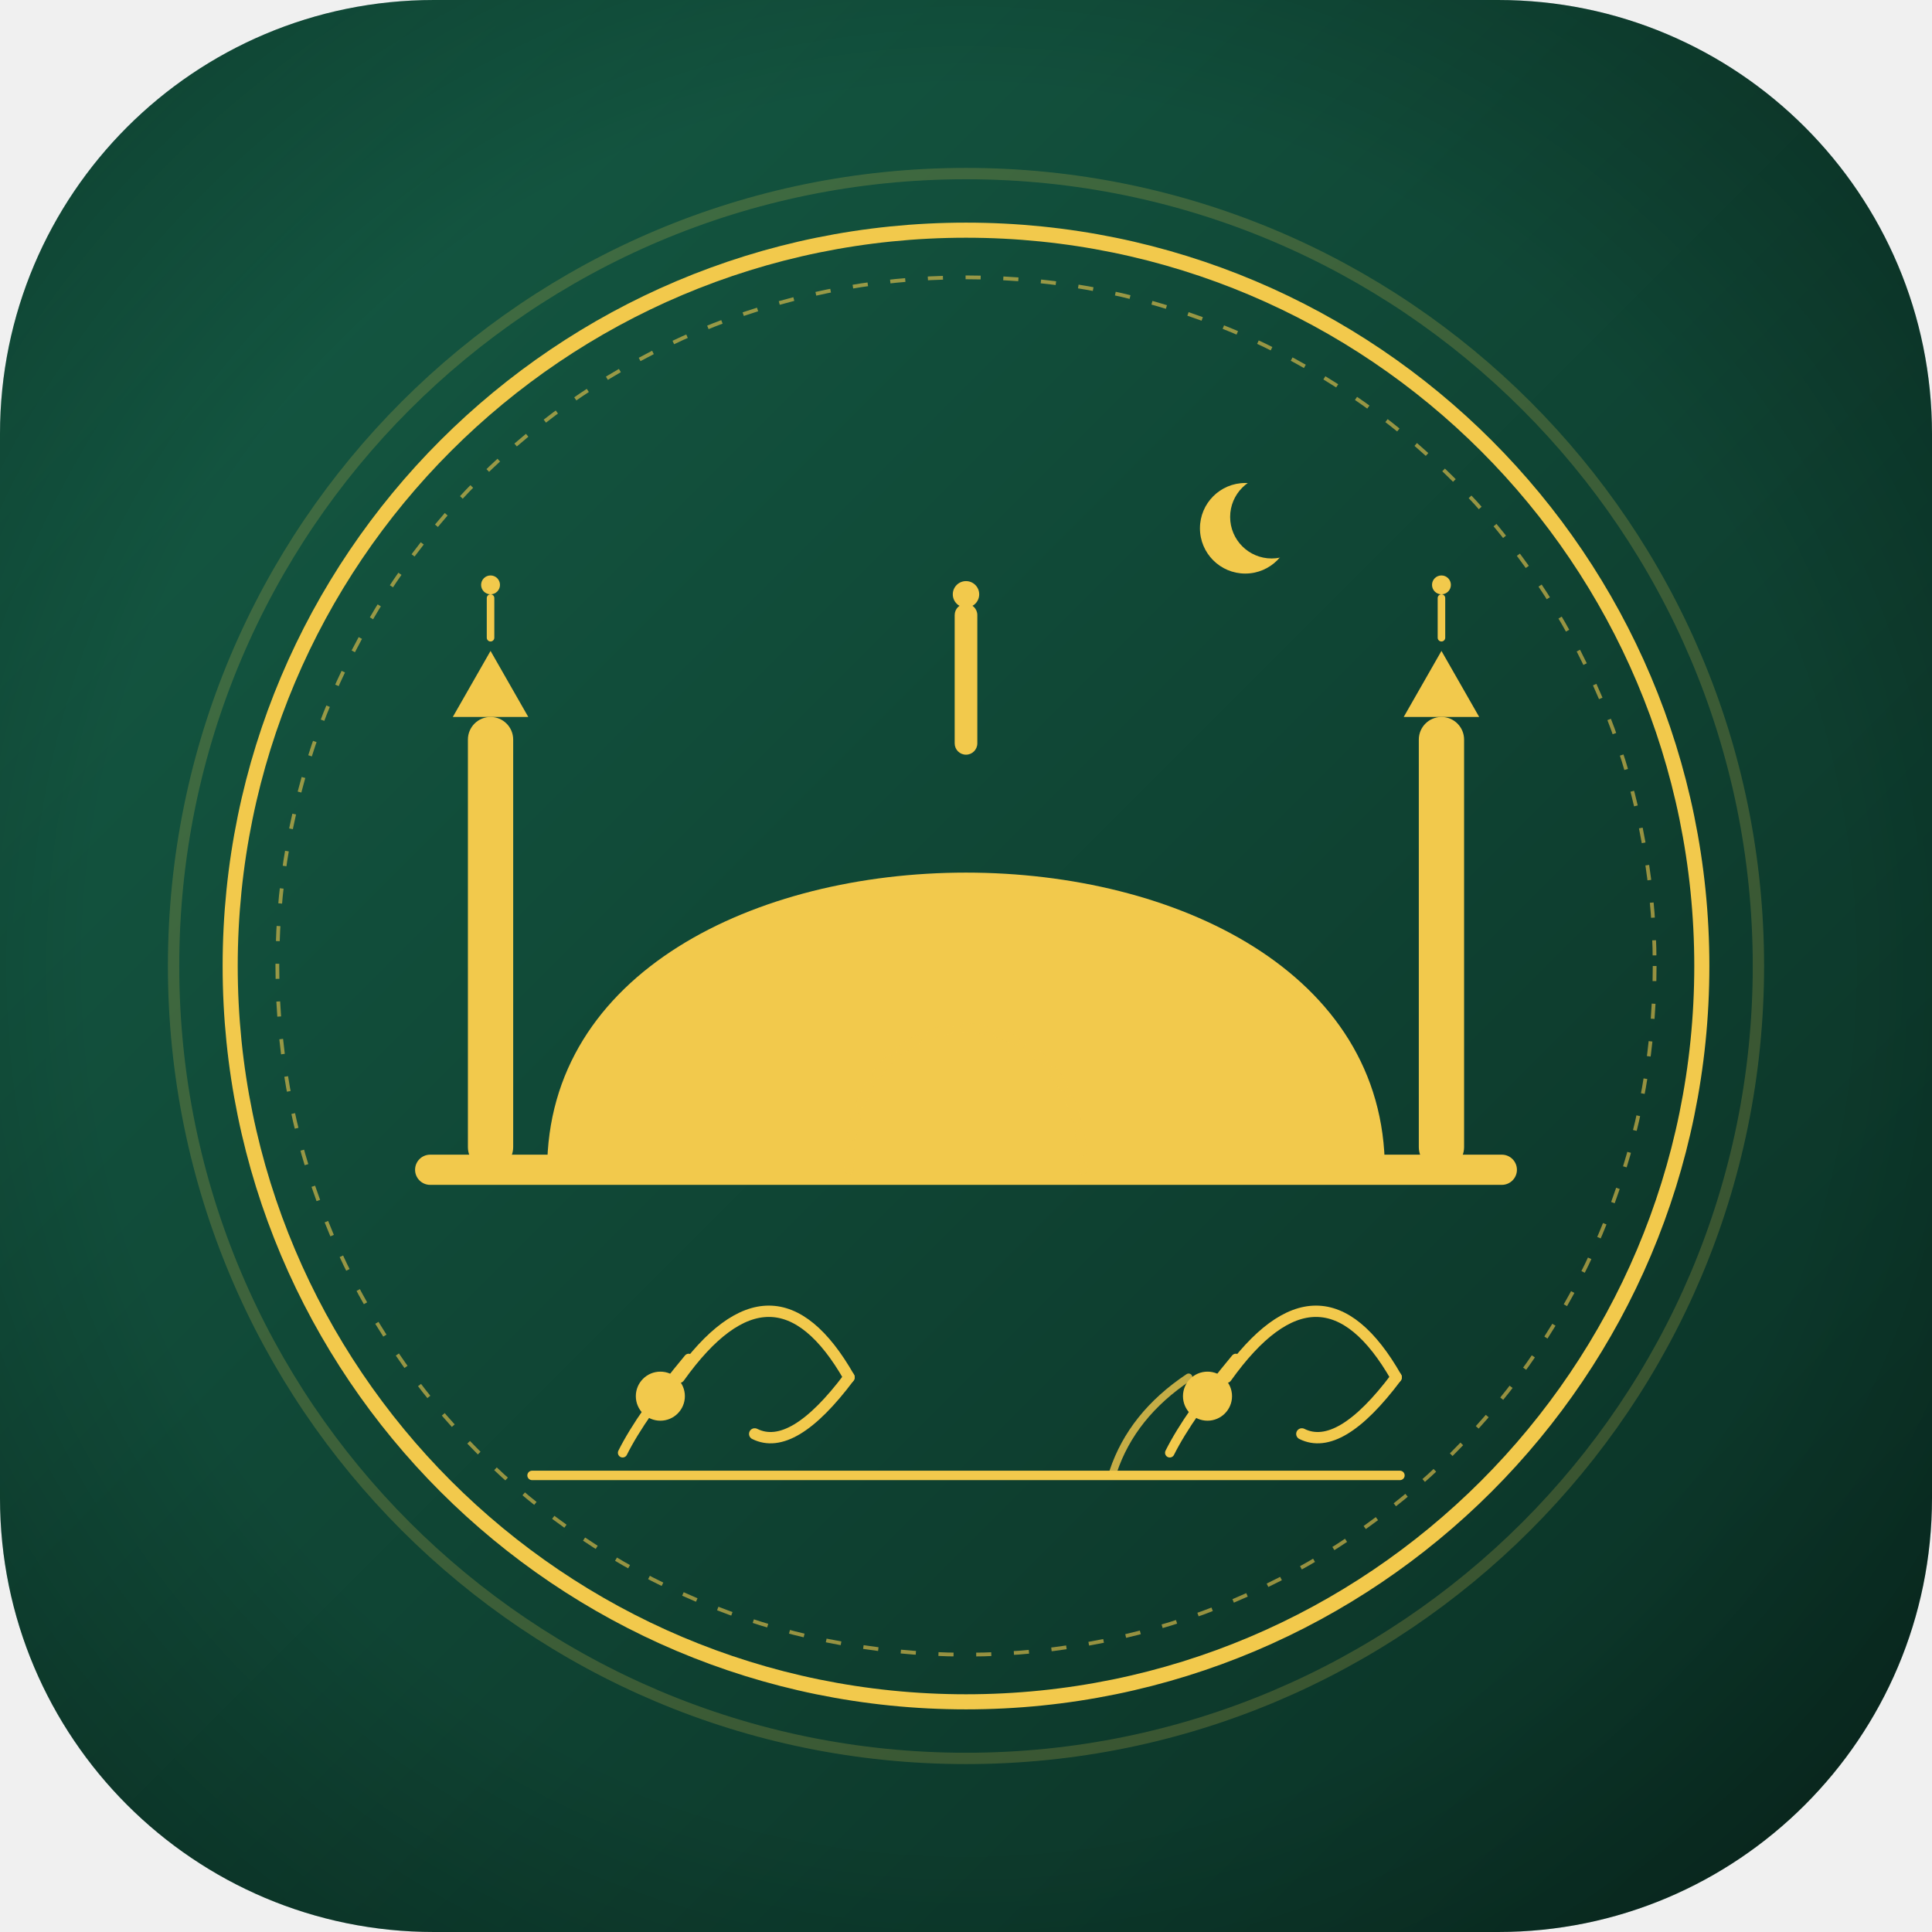
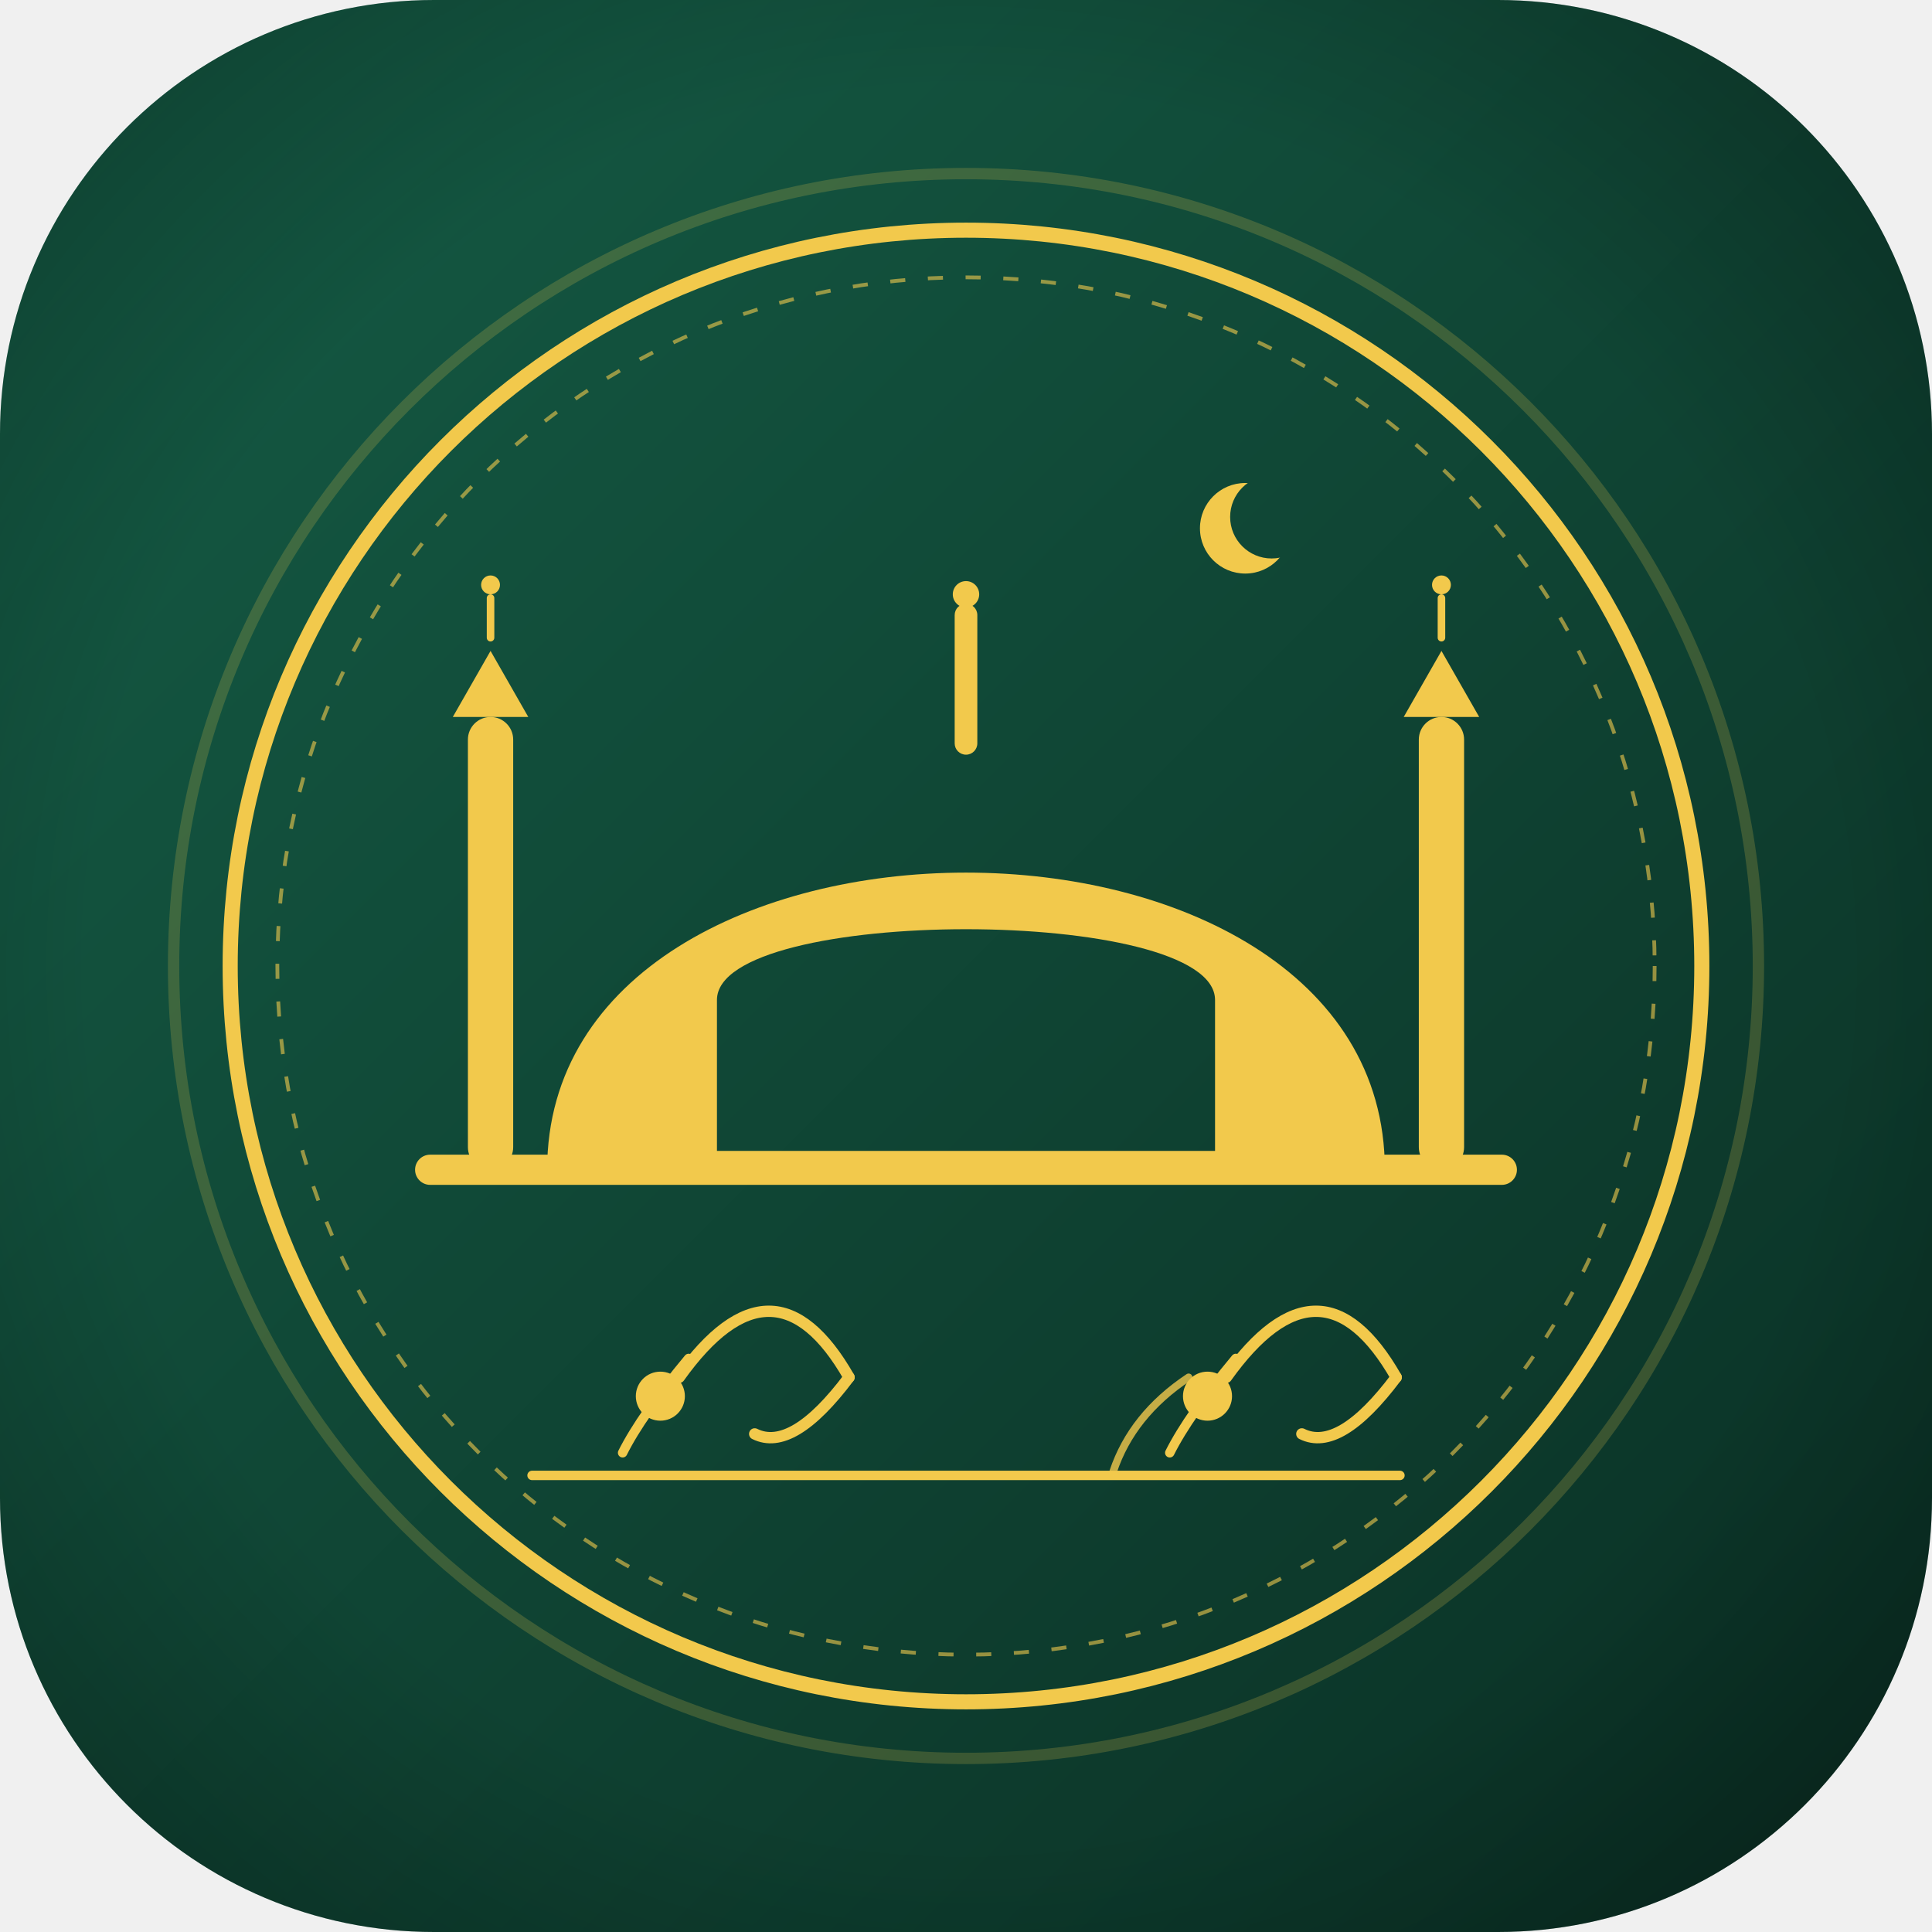
<svg xmlns="http://www.w3.org/2000/svg" viewBox="0 0 1024 1024" width="1024" height="1024">
  <defs>
    <linearGradient id="bgGrad" x1="0%" y1="0%" x2="100%" y2="100%">
      <stop offset="0%" stop-color="#155D46" />
      <stop offset="100%" stop-color="#0A2E23" />
    </linearGradient>
    <radialGradient id="vignette" cx="50%" cy="50%" r="75%">
      <stop offset="60%" stop-color="#000" stop-opacity="0" />
      <stop offset="100%" stop-color="#000" stop-opacity="0.4" />
    </radialGradient>
    <clipPath id="squircleMask">
      <rect x="0" y="0" width="1024" height="1024" rx="230" />
    </clipPath>
    <mask id="moonMask">
      <rect x="0" y="0" width="1024" height="1024" fill="white" />
      <circle cx="674" cy="274" r="22" fill="black" />
    </mask>
  </defs>
  <g clip-path="url(#squircleMask)">
    <rect width="1024" height="1024" fill="url(#bgGrad)" />
    <rect width="1024" height="1024" fill="url(#vignette)" />
    <circle cx="512" cy="512" r="420" fill="none" stroke="#F2C94C" stroke-width="6" opacity="0.2" />
    <circle cx="512" cy="512" r="390" fill="none" stroke="#F2C94C" stroke-width="8" />
    <circle cx="512" cy="512" r="365" fill="none" stroke="#F2C94C" stroke-width="2" stroke-dasharray="8 12" opacity="0.6" />
    <g fill="#F2C94C">
      <rect x="220" y="612" width="584" height="16" rx="8" />
-       <path d="M 290 620 C 290 410, 734 410, 734 620 Z" />
+       <path d="M 290 620 C 290 410, 734 410, 734 620 Z M 380 610 L 380 530 C 380 480, 644 480, 644 530 L 644 610 Z" fill="#F2C94C" fill-rule="evenodd" />
      <rect x="506" y="320" width="12" height="80" rx="6" />
      <circle cx="512" cy="315" r="7" />
      <rect x="248" y="380" width="24" height="240" rx="12" />
      <path d="M 240 380 L 280 380 L 260 345 Z" />
      <rect x="258" y="315" width="4" height="25" rx="2" />
      <circle cx="260" cy="310" r="5" />
      <rect x="752" y="380" width="24" height="240" rx="12" />
      <path d="M 744 380 L 784 380 L 764 345 Z" />
      <rect x="762" y="315" width="4" height="25" rx="2" />
      <circle cx="764" cy="310" r="5" />
      <circle cx="660" cy="280" r="24" mask="url(#moonMask)" />
    </g>
-     <path d="M 450 620 C 450 520, 574 520, 574 620" fill="none" stroke="#F2C94C" stroke-width="5" stroke-dasharray="10,8" stroke-linecap="round" opacity="0.85" />
    <g fill="#F2C94C" stroke="#F2C94C" stroke-linecap="round" stroke-linejoin="round">
      <rect x="280" y="780" width="464" height="4" rx="2" />
      <g transform="translate(0, -10)">
        <circle cx="350" cy="750" r="10" stroke-width="6" />
        <path d="M 360 740 Q 410 670 450 740" stroke-width="6" fill="none" />
        <path d="M 450 740 Q 420 780 400 770" stroke-width="6" fill="none" />
        <path d="M 365 730 Q 340 760 330 780" stroke-width="5" fill="none" />
      </g>
      <g transform="translate(0, -10)">
        <circle cx="640" cy="750" r="10" stroke-width="6" />
        <path d="M 630 740 Q 600 760 590 790" stroke-width="4" fill="none" opacity="0.8" />
        <path d="M 650 740 Q 700 670 740 740" stroke-width="6" fill="none" />
        <path d="M 740 740 Q 710 780 690 770" stroke-width="6" fill="none" />
        <path d="M 655 730 Q 630 760 620 780" stroke-width="5" fill="none" />
      </g>
    </g>
  </g>
</svg>
